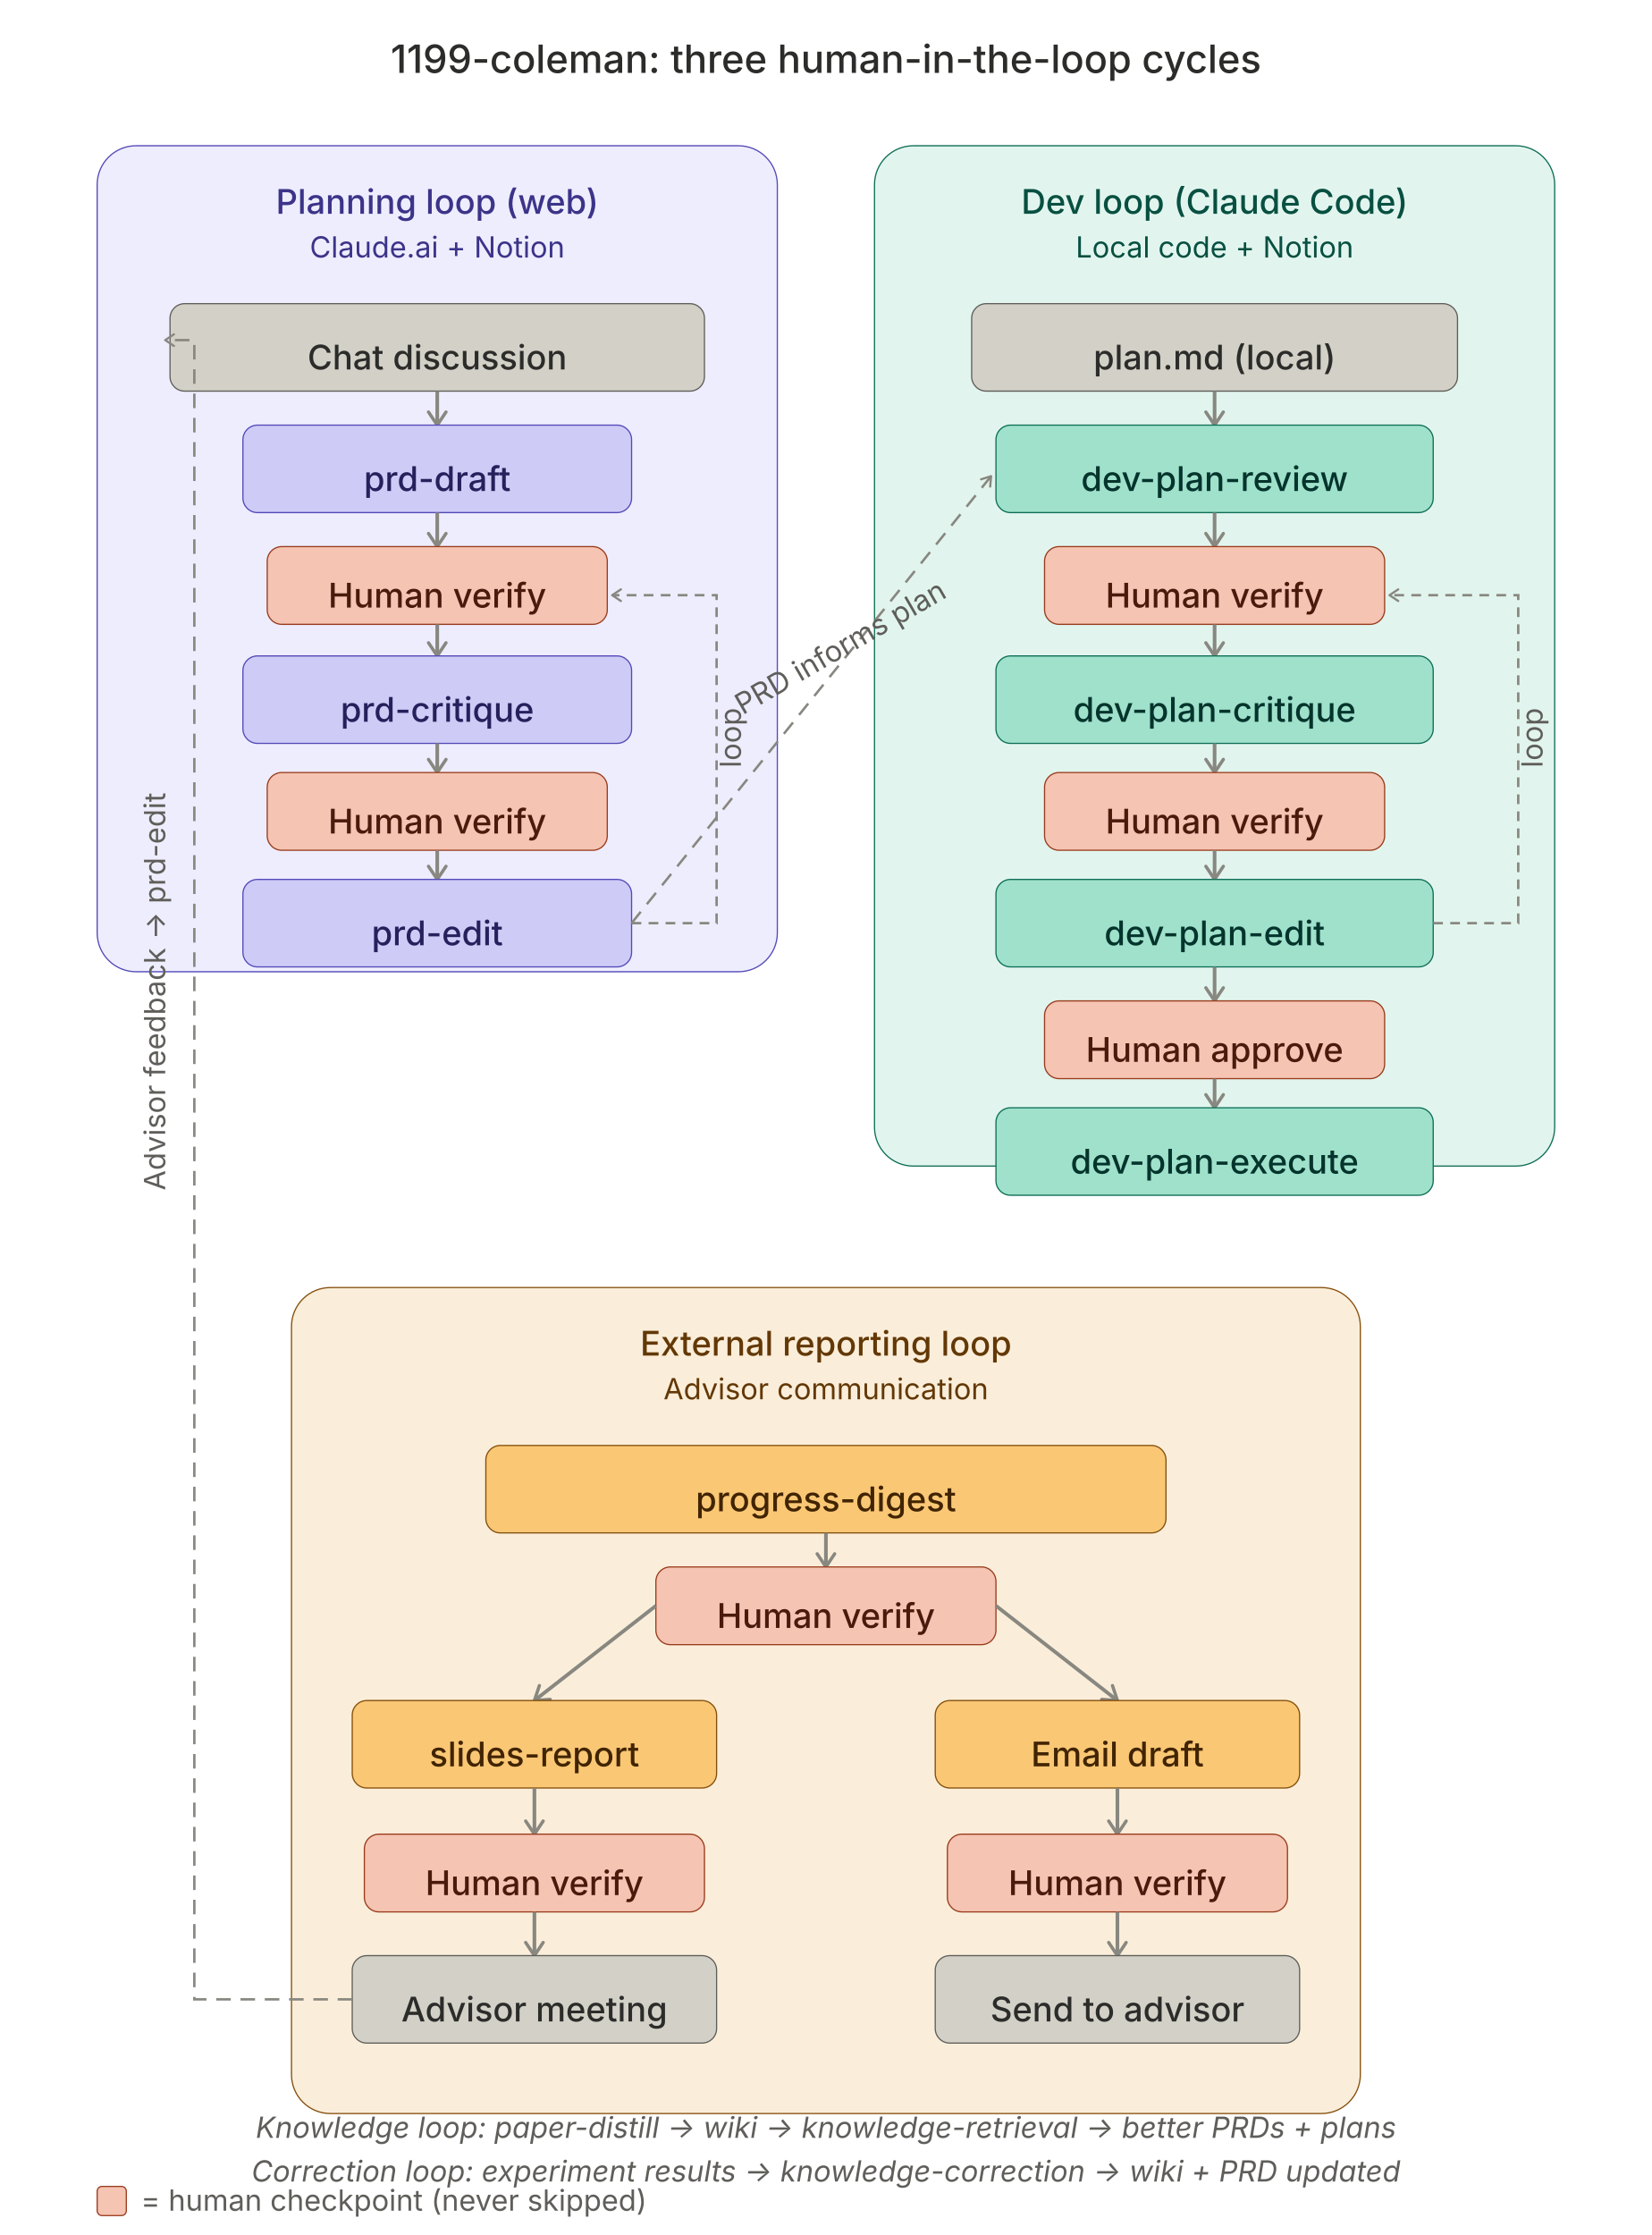
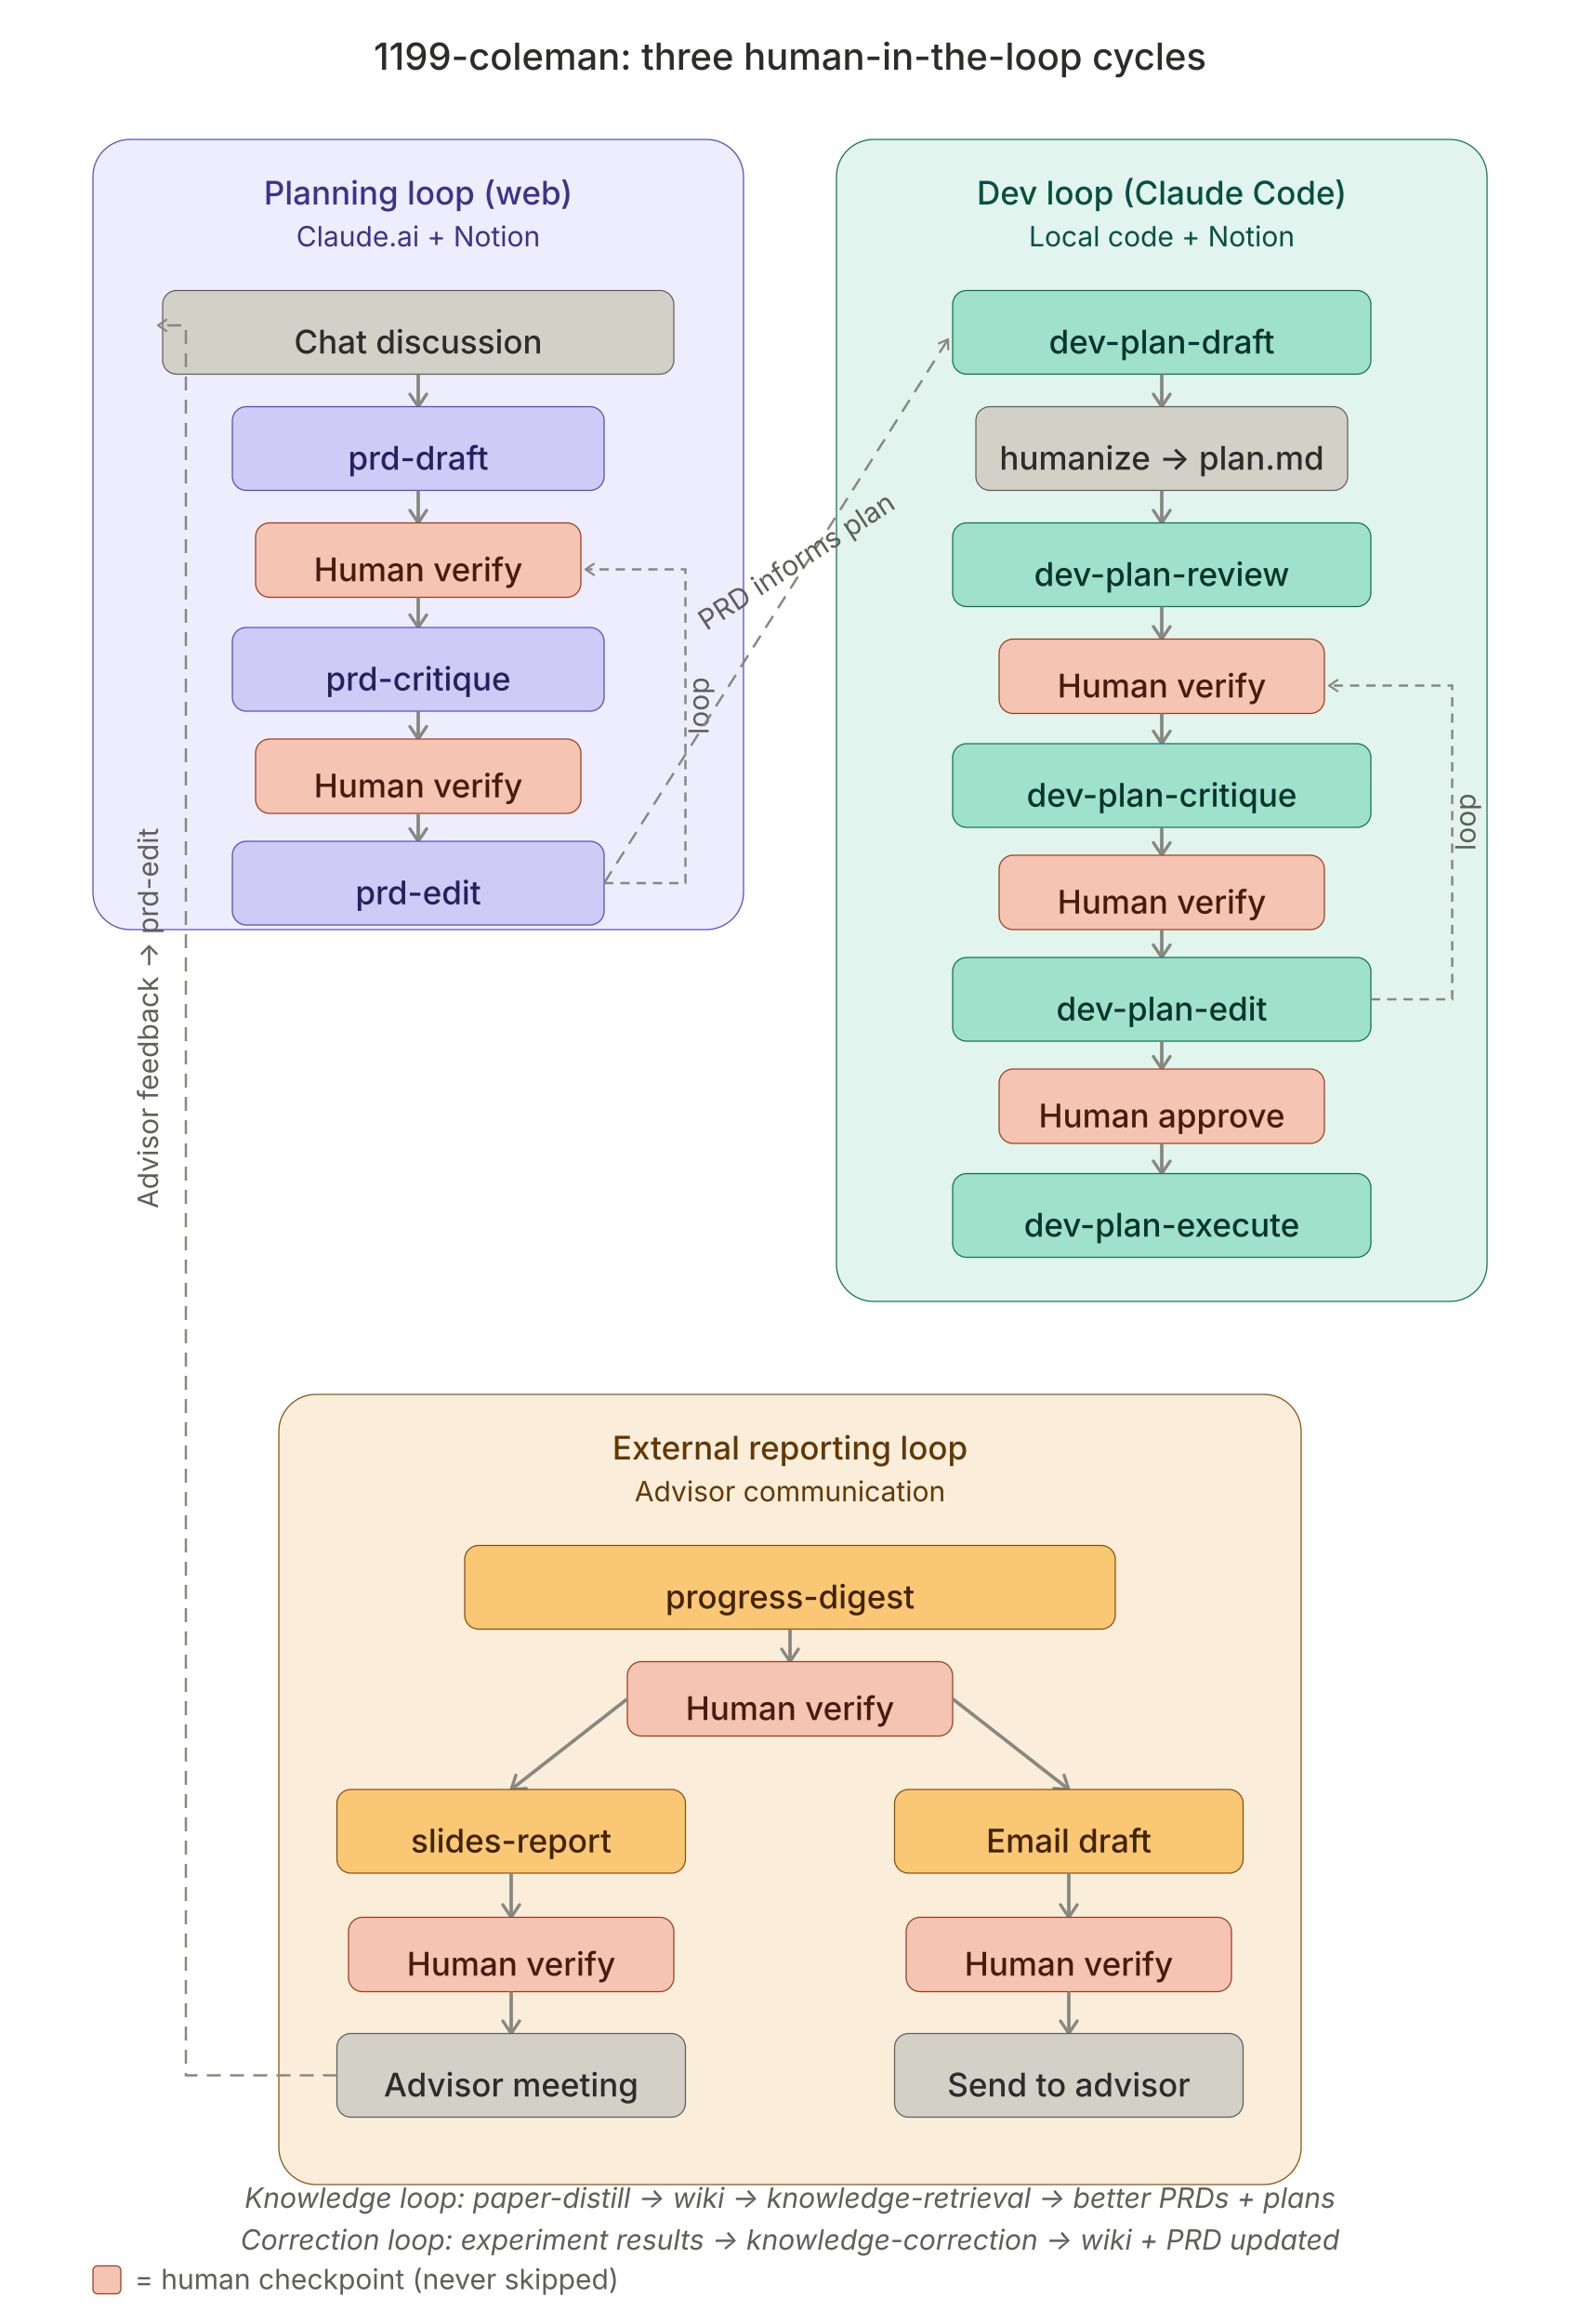
- <svg xmlns="http://www.w3.org/2000/svg" width="100%" viewBox="0 0 680 920">
+ <svg xmlns="http://www.w3.org/2000/svg" width="100%" viewBox="0 0 680 1000">
  <style>
  text { font-family: system-ui, -apple-system, sans-serif; }
  .th { font-size: 14px; font-weight: 500; }
  .ts { font-size: 12px; font-weight: 400; }
  .title { font-size: 16px; font-weight: 500; }
-   /* Light mode defaults */
  .loop-purple rect { fill: #EEEDFE; stroke: #534AB7; }
  .loop-purple &gt; rect { fill: #EEEDFE; stroke: #534AB7; }
  .loop-purple .th, .loop-purple .ts { fill: #3C3489; }
  .box-purple rect { fill: #CECBF6; stroke: #534AB7; }
  .box-purple .th { fill: #26215C; }
  .loop-teal rect { fill: #E1F5EE; stroke: #0F6E56; }
  .loop-teal &gt; rect { fill: #E1F5EE; stroke: #0F6E56; }
  .loop-teal .th, .loop-teal .ts { fill: #085041; }
  .box-teal rect { fill: #9FE1CB; stroke: #0F6E56; }
  .box-teal .th { fill: #04342C; }
  .loop-amber rect { fill: #FAEEDA; stroke: #854F0B; }
  .loop-amber &gt; rect { fill: #FAEEDA; stroke: #854F0B; }
  .loop-amber .th, .loop-amber .ts { fill: #633806; }
  .box-amber rect { fill: #FAC775; stroke: #854F0B; }
  .box-amber .th { fill: #412402; }
  .box-coral rect { fill: #F5C4B3; stroke: #993C1D; }
  .box-coral .th { fill: #4A1B0C; }
  .box-gray rect { fill: #D3D1C7; stroke: #5F5E5A; }
  .box-gray .th { fill: #2C2C2A; }
  .arr { stroke: #888780; stroke-width: 1.5; }
  .dash { stroke: #888780; stroke-width: 1; stroke-dasharray: 6 4; }
  .loop-dash { stroke: #888780; stroke-width: 1; stroke-dasharray: 4 3; }
-   .leader { stroke: #888780; stroke-width: 0.5; stroke-dasharray: 3 2; }
  .label { fill: #5F5E5A; font-size: 12px; }
  .title-text { fill: #2C2C2A; }
+   .italic { font-style: italic; fill: #5F5E5A; font-size: 12px; }
  .legend-text { fill: #5F5E5A; font-size: 12px; }
-   .italic { font-style: italic; fill: #5F5E5A; font-size: 12px; }
  @media (prefers-color-scheme: dark) {
    .loop-purple &gt; rect { fill: #26215C; stroke: #AFA9EC; }
    .loop-purple .th, .loop-purple .ts { fill: #CECBF6; }
    .box-purple rect { fill: #3C3489; stroke: #AFA9EC; }
    .box-purple .th { fill: #EEEDFE; }
    .loop-teal &gt; rect { fill: #04342C; stroke: #5DCAA5; }
    .loop-teal .th, .loop-teal .ts { fill: #9FE1CB; }
    .box-teal rect { fill: #085041; stroke: #5DCAA5; }
    .box-teal .th { fill: #E1F5EE; }
    .loop-amber &gt; rect { fill: #412402; stroke: #EF9F27; }
    .loop-amber .th, .loop-amber .ts { fill: #FAC775; }
    .box-amber rect { fill: #633806; stroke: #EF9F27; }
    .box-amber .th { fill: #FAEEDA; }
    .box-coral rect { fill: #712B13; stroke: #F0997B; }
    .box-coral .th { fill: #FAECE7; }
    .box-gray rect { fill: #444441; stroke: #B4B2A9; }
    .box-gray .th { fill: #F1EFE8; }
    .arr { stroke: #B4B2A9; }
    .dash { stroke: #B4B2A9; }
    .loop-dash { stroke: #B4B2A9; }
-     .leader { stroke: #B4B2A9; }
    .label { fill: #B4B2A9; }
    .title-text { fill: #F1EFE8; }
+     .italic { fill: #B4B2A9; }
    .legend-text { fill: #B4B2A9; }
-     .italic { fill: #B4B2A9; }
  }
</style>
  <defs>
    <marker id="arrow" viewBox="0 0 10 10" refX="8" refY="5" markerWidth="6" markerHeight="6" orient="auto-start-reverse">
      <path d="M2 1L8 5L2 9" fill="none" stroke="context-stroke" stroke-width="1.5" stroke-linecap="round" stroke-linejoin="round" />
    </marker>
  </defs>
  <text class="title title-text" x="340" y="30" text-anchor="middle">1199-coleman: three human-in-the-loop cycles</text>
  <g class="loop-purple">
    <rect x="40" y="60" width="280" height="340" rx="16" stroke-width="0.5" />
    <text class="th" x="180" y="88" text-anchor="middle">Planning loop (web)</text>
    <text class="ts" x="180" y="106" text-anchor="middle">Claude.ai + Notion</text>
  </g>
  <g class="box-gray">
    <rect x="70" y="125" width="220" height="36" rx="6" stroke-width="0.5" />
    <text class="th" x="180" y="147" text-anchor="middle" dominant-baseline="central">Chat discussion</text>
  </g>
  <line x1="180" y1="161" x2="180" y2="175" class="arr" marker-end="url(#arrow)" />
  <g class="box-purple">
    <rect x="100" y="175" width="160" height="36" rx="6" stroke-width="0.5" />
    <text class="th" x="180" y="197" text-anchor="middle" dominant-baseline="central">prd-draft</text>
  </g>
  <line x1="180" y1="211" x2="180" y2="225" class="arr" marker-end="url(#arrow)" />
  <g class="box-coral">
    <rect x="110" y="225" width="140" height="32" rx="6" stroke-width="0.5" />
    <text class="th" x="180" y="245" text-anchor="middle" dominant-baseline="central">Human verify</text>
  </g>
  <line x1="180" y1="257" x2="180" y2="270" class="arr" marker-end="url(#arrow)" />
  <g class="box-purple">
    <rect x="100" y="270" width="160" height="36" rx="6" stroke-width="0.5" />
    <text class="th" x="180" y="292" text-anchor="middle" dominant-baseline="central">prd-critique</text>
  </g>
  <line x1="180" y1="306" x2="180" y2="318" class="arr" marker-end="url(#arrow)" />
  <g class="box-coral">
    <rect x="110" y="318" width="140" height="32" rx="6" stroke-width="0.5" />
    <text class="th" x="180" y="338" text-anchor="middle" dominant-baseline="central">Human verify</text>
  </g>
  <line x1="180" y1="350" x2="180" y2="362" class="arr" marker-end="url(#arrow)" />
  <g class="box-purple">
    <rect x="100" y="362" width="160" height="36" rx="6" stroke-width="0.5" />
    <text class="th" x="180" y="384" text-anchor="middle" dominant-baseline="central">prd-edit</text>
  </g>
  <path d="M260 380 L295 380 L295 245 L252 245" fill="none" class="loop-dash" marker-end="url(#arrow)" />
  <text class="label" x="305" y="316" text-anchor="start" transform="rotate(-90,305,316)">loop</text>
  <g class="loop-teal">
-     <rect x="360" y="60" width="280" height="420" rx="16" stroke-width="0.5" />
+     <rect x="360" y="60" width="280" height="500" rx="16" stroke-width="0.5" />
    <text class="th" x="500" y="88" text-anchor="middle">Dev loop (Claude Code)</text>
    <text class="ts" x="500" y="106" text-anchor="middle">Local code + Notion</text>
  </g>
-   <g class="box-gray">
-     <rect x="400" y="125" width="200" height="36" rx="6" stroke-width="0.5" />
-     <text class="th" x="500" y="147" text-anchor="middle" dominant-baseline="central">plan.md (local)</text>
+   <g class="box-teal">
+     <rect x="410" y="125" width="180" height="36" rx="6" stroke-width="0.5" />
+     <text class="th" x="500" y="147" text-anchor="middle" dominant-baseline="central">dev-plan-draft</text>
  </g>
  <line x1="500" y1="161" x2="500" y2="175" class="arr" marker-end="url(#arrow)" />
-   <g class="box-teal">
-     <rect x="410" y="175" width="180" height="36" rx="6" stroke-width="0.5" />
-     <text class="th" x="500" y="197" text-anchor="middle" dominant-baseline="central">dev-plan-review</text>
+   <g class="box-gray">
+     <rect x="420" y="175" width="160" height="36" rx="6" stroke-width="0.5" />
+     <text class="th" x="500" y="197" text-anchor="middle" dominant-baseline="central">humanize → plan.md</text>
  </g>
  <line x1="500" y1="211" x2="500" y2="225" class="arr" marker-end="url(#arrow)" />
-   <g class="box-coral">
-     <rect x="430" y="225" width="140" height="32" rx="6" stroke-width="0.5" />
-     <text class="th" x="500" y="245" text-anchor="middle" dominant-baseline="central">Human verify</text>
-   </g>
-   <line x1="500" y1="257" x2="500" y2="270" class="arr" marker-end="url(#arrow)" />
-   <g class="box-teal">
-     <rect x="410" y="270" width="180" height="36" rx="6" stroke-width="0.5" />
-     <text class="th" x="500" y="292" text-anchor="middle" dominant-baseline="central">dev-plan-critique</text>
-   </g>
-   <line x1="500" y1="306" x2="500" y2="318" class="arr" marker-end="url(#arrow)" />
-   <g class="box-coral">
-     <rect x="430" y="318" width="140" height="32" rx="6" stroke-width="0.5" />
-     <text class="th" x="500" y="338" text-anchor="middle" dominant-baseline="central">Human verify</text>
-   </g>
-   <line x1="500" y1="350" x2="500" y2="362" class="arr" marker-end="url(#arrow)" />
-   <g class="box-teal">
-     <rect x="410" y="362" width="180" height="36" rx="6" stroke-width="0.5" />
-     <text class="th" x="500" y="384" text-anchor="middle" dominant-baseline="central">dev-plan-edit</text>
-   </g>
-   <line x1="500" y1="398" x2="500" y2="412" class="arr" marker-end="url(#arrow)" />
-   <g class="box-coral">
-     <rect x="430" y="412" width="140" height="32" rx="6" stroke-width="0.5" />
-     <text class="th" x="500" y="432" text-anchor="middle" dominant-baseline="central">Human approve</text>
-   </g>
-   <line x1="500" y1="444" x2="500" y2="456" class="arr" marker-end="url(#arrow)" />
-   <g class="box-teal">
-     <rect x="410" y="456" width="180" height="36" rx="6" stroke-width="0.5" />
-     <text class="th" x="500" y="478" text-anchor="middle" dominant-baseline="central">dev-plan-execute</text>
-   </g>
-   <path d="M590 380 L625 380 L625 245 L572 245" fill="none" class="loop-dash" marker-end="url(#arrow)" />
-   <text class="label" x="635" y="316" text-anchor="start" transform="rotate(-90,635,316)">loop</text>
-   <line x1="260" y1="380" x2="408" y2="196" class="dash" marker-end="url(#arrow)" />
-   <text class="label" x="348" y="270" text-anchor="middle" transform="rotate(-30,348,270)">PRD informs plan</text>
+   <g class="box-teal">
+     <rect x="410" y="225" width="180" height="36" rx="6" stroke-width="0.5" />
+     <text class="th" x="500" y="247" text-anchor="middle" dominant-baseline="central">dev-plan-review</text>
+   </g>
+   <line x1="500" y1="261" x2="500" y2="275" class="arr" marker-end="url(#arrow)" />
+   <g class="box-coral">
+     <rect x="430" y="275" width="140" height="32" rx="6" stroke-width="0.5" />
+     <text class="th" x="500" y="295" text-anchor="middle" dominant-baseline="central">Human verify</text>
+   </g>
+   <line x1="500" y1="307" x2="500" y2="320" class="arr" marker-end="url(#arrow)" />
+   <g class="box-teal">
+     <rect x="410" y="320" width="180" height="36" rx="6" stroke-width="0.5" />
+     <text class="th" x="500" y="342" text-anchor="middle" dominant-baseline="central">dev-plan-critique</text>
+   </g>
+   <line x1="500" y1="356" x2="500" y2="368" class="arr" marker-end="url(#arrow)" />
+   <g class="box-coral">
+     <rect x="430" y="368" width="140" height="32" rx="6" stroke-width="0.5" />
+     <text class="th" x="500" y="388" text-anchor="middle" dominant-baseline="central">Human verify</text>
+   </g>
+   <line x1="500" y1="400" x2="500" y2="412" class="arr" marker-end="url(#arrow)" />
+   <g class="box-teal">
+     <rect x="410" y="412" width="180" height="36" rx="6" stroke-width="0.5" />
+     <text class="th" x="500" y="434" text-anchor="middle" dominant-baseline="central">dev-plan-edit</text>
+   </g>
+   <line x1="500" y1="448" x2="500" y2="460" class="arr" marker-end="url(#arrow)" />
+   <g class="box-coral">
+     <rect x="430" y="460" width="140" height="32" rx="6" stroke-width="0.5" />
+     <text class="th" x="500" y="480" text-anchor="middle" dominant-baseline="central">Human approve</text>
+   </g>
+   <line x1="500" y1="492" x2="500" y2="505" class="arr" marker-end="url(#arrow)" />
+   <g class="box-teal">
+     <rect x="410" y="505" width="180" height="36" rx="6" stroke-width="0.5" />
+     <text class="th" x="500" y="527" text-anchor="middle" dominant-baseline="central">dev-plan-execute</text>
+   </g>
+   <path d="M590 430 L625 430 L625 295 L572 295" fill="none" class="loop-dash" marker-end="url(#arrow)" />
+   <text class="label" x="635" y="366" text-anchor="start" transform="rotate(-90,635,366)">loop</text>
+   <line x1="260" y1="380" x2="408" y2="146" class="dash" marker-end="url(#arrow)" />
+   <text class="label" x="345" y="245" text-anchor="middle" transform="rotate(-33,345,245)">PRD informs plan</text>
  <g class="loop-amber">
-     <rect x="120" y="530" width="440" height="340" rx="16" stroke-width="0.5" />
-     <text class="th" x="340" y="558" text-anchor="middle">External reporting loop</text>
-     <text class="ts" x="340" y="576" text-anchor="middle">Advisor communication</text>
+     <rect x="120" y="600" width="440" height="340" rx="16" stroke-width="0.5" />
+     <text class="th" x="340" y="628" text-anchor="middle">External reporting loop</text>
+     <text class="ts" x="340" y="646" text-anchor="middle">Advisor communication</text>
  </g>
  <g class="box-amber">
-     <rect x="200" y="595" width="280" height="36" rx="6" stroke-width="0.5" />
-     <text class="th" x="340" y="617" text-anchor="middle" dominant-baseline="central">progress-digest</text>
-   </g>
-   <line x1="340" y1="631" x2="340" y2="645" class="arr" marker-end="url(#arrow)" />
-   <g class="box-coral">
-     <rect x="270" y="645" width="140" height="32" rx="6" stroke-width="0.5" />
-     <text class="th" x="340" y="665" text-anchor="middle" dominant-baseline="central">Human verify</text>
-   </g>
-   <line x1="270" y1="661" x2="220" y2="700" class="arr" marker-end="url(#arrow)" />
-   <line x1="410" y1="661" x2="460" y2="700" class="arr" marker-end="url(#arrow)" />
+     <rect x="200" y="665" width="280" height="36" rx="6" stroke-width="0.5" />
+     <text class="th" x="340" y="687" text-anchor="middle" dominant-baseline="central">progress-digest</text>
+   </g>
+   <line x1="340" y1="701" x2="340" y2="715" class="arr" marker-end="url(#arrow)" />
+   <g class="box-coral">
+     <rect x="270" y="715" width="140" height="32" rx="6" stroke-width="0.5" />
+     <text class="th" x="340" y="735" text-anchor="middle" dominant-baseline="central">Human verify</text>
+   </g>
+   <line x1="270" y1="731" x2="220" y2="770" class="arr" marker-end="url(#arrow)" />
+   <line x1="410" y1="731" x2="460" y2="770" class="arr" marker-end="url(#arrow)" />
  <g class="box-amber">
-     <rect x="145" y="700" width="150" height="36" rx="6" stroke-width="0.5" />
-     <text class="th" x="220" y="722" text-anchor="middle" dominant-baseline="central">slides-report</text>
+     <rect x="145" y="770" width="150" height="36" rx="6" stroke-width="0.5" />
+     <text class="th" x="220" y="792" text-anchor="middle" dominant-baseline="central">slides-report</text>
  </g>
  <g class="box-amber">
-     <rect x="385" y="700" width="150" height="36" rx="6" stroke-width="0.5" />
-     <text class="th" x="460" y="722" text-anchor="middle" dominant-baseline="central">Email draft</text>
-   </g>
-   <line x1="220" y1="736" x2="220" y2="755" class="arr" marker-end="url(#arrow)" />
-   <line x1="460" y1="736" x2="460" y2="755" class="arr" marker-end="url(#arrow)" />
-   <g class="box-coral">
-     <rect x="150" y="755" width="140" height="32" rx="6" stroke-width="0.5" />
-     <text class="th" x="220" y="775" text-anchor="middle" dominant-baseline="central">Human verify</text>
-   </g>
-   <g class="box-coral">
-     <rect x="390" y="755" width="140" height="32" rx="6" stroke-width="0.5" />
-     <text class="th" x="460" y="775" text-anchor="middle" dominant-baseline="central">Human verify</text>
-   </g>
-   <line x1="220" y1="787" x2="220" y2="805" class="arr" marker-end="url(#arrow)" />
-   <line x1="460" y1="787" x2="460" y2="805" class="arr" marker-end="url(#arrow)" />
-   <g class="box-gray">
-     <rect x="145" y="805" width="150" height="36" rx="6" stroke-width="0.5" />
-     <text class="th" x="220" y="827" text-anchor="middle" dominant-baseline="central">Advisor meeting</text>
-   </g>
-   <g class="box-gray">
-     <rect x="385" y="805" width="150" height="36" rx="6" stroke-width="0.5" />
-     <text class="th" x="460" y="827" text-anchor="middle" dominant-baseline="central">Send to advisor</text>
-   </g>
-   <path d="M145 823 L80 823 L80 140 L68 140" fill="none" class="dash" marker-end="url(#arrow)" />
-   <text class="label" x="68" y="490" text-anchor="start" transform="rotate(-90,68,490)">Advisor feedback → prd-edit</text>
-   <text class="italic" x="340" y="880" text-anchor="middle">Knowledge loop: paper-distill → wiki → knowledge-retrieval → better PRDs + plans</text>
-   <text class="italic" x="340" y="898" text-anchor="middle">Correction loop: experiment results → knowledge-correction → wiki + PRD updated</text>
-   <g transform="translate(40,910)">
+     <rect x="385" y="770" width="150" height="36" rx="6" stroke-width="0.5" />
+     <text class="th" x="460" y="792" text-anchor="middle" dominant-baseline="central">Email draft</text>
+   </g>
+   <line x1="220" y1="806" x2="220" y2="825" class="arr" marker-end="url(#arrow)" />
+   <line x1="460" y1="806" x2="460" y2="825" class="arr" marker-end="url(#arrow)" />
+   <g class="box-coral">
+     <rect x="150" y="825" width="140" height="32" rx="6" stroke-width="0.5" />
+     <text class="th" x="220" y="845" text-anchor="middle" dominant-baseline="central">Human verify</text>
+   </g>
+   <g class="box-coral">
+     <rect x="390" y="825" width="140" height="32" rx="6" stroke-width="0.5" />
+     <text class="th" x="460" y="845" text-anchor="middle" dominant-baseline="central">Human verify</text>
+   </g>
+   <line x1="220" y1="857" x2="220" y2="875" class="arr" marker-end="url(#arrow)" />
+   <line x1="460" y1="857" x2="460" y2="875" class="arr" marker-end="url(#arrow)" />
+   <g class="box-gray">
+     <rect x="145" y="875" width="150" height="36" rx="6" stroke-width="0.5" />
+     <text class="th" x="220" y="897" text-anchor="middle" dominant-baseline="central">Advisor meeting</text>
+   </g>
+   <g class="box-gray">
+     <rect x="385" y="875" width="150" height="36" rx="6" stroke-width="0.5" />
+     <text class="th" x="460" y="897" text-anchor="middle" dominant-baseline="central">Send to advisor</text>
+   </g>
+   <path d="M145 893 L80 893 L80 140 L68 140" fill="none" class="dash" marker-end="url(#arrow)" />
+   <text class="label" x="68" y="520" text-anchor="start" transform="rotate(-90,68,520)">Advisor feedback → prd-edit</text>
+   <text class="italic" x="340" y="950" text-anchor="middle">Knowledge loop: paper-distill → wiki → knowledge-retrieval → better PRDs + plans</text>
+   <text class="italic" x="340" y="968" text-anchor="middle">Correction loop: experiment results → knowledge-correction → wiki + PRD updated</text>
+   <g transform="translate(40,985)">
    <rect x="0" y="-10" width="12" height="12" rx="2" fill="#F5C4B3" stroke="#993C1D" stroke-width="0.5" />
    <text class="legend-text" x="18" y="0">= human checkpoint (never skipped)</text>
  </g>
</svg>
